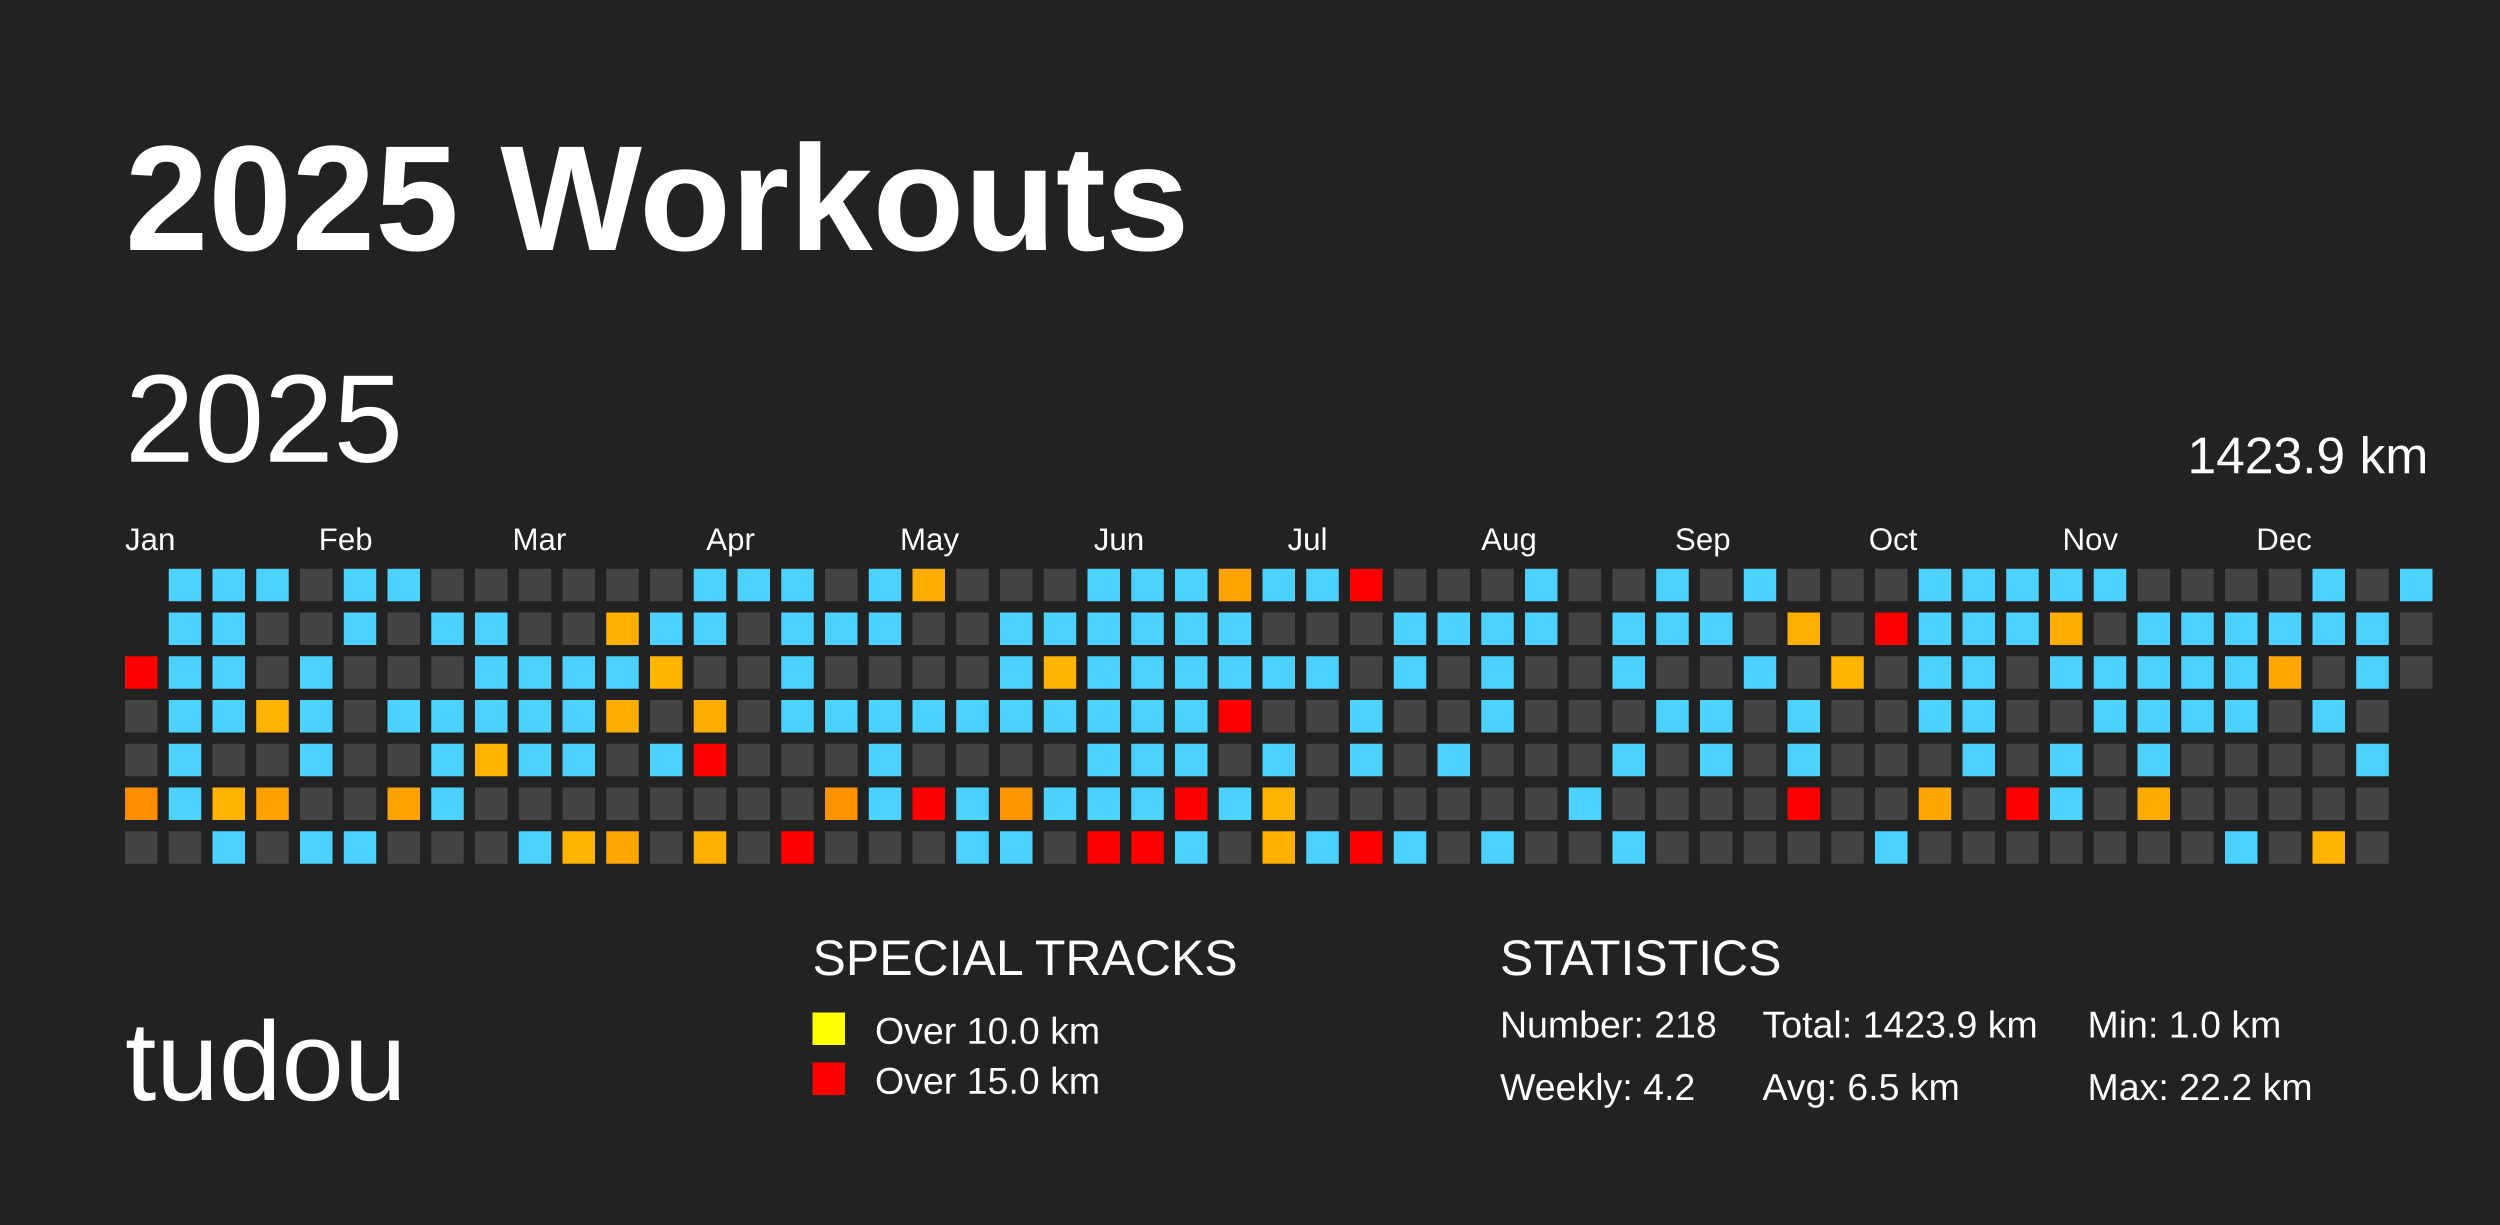
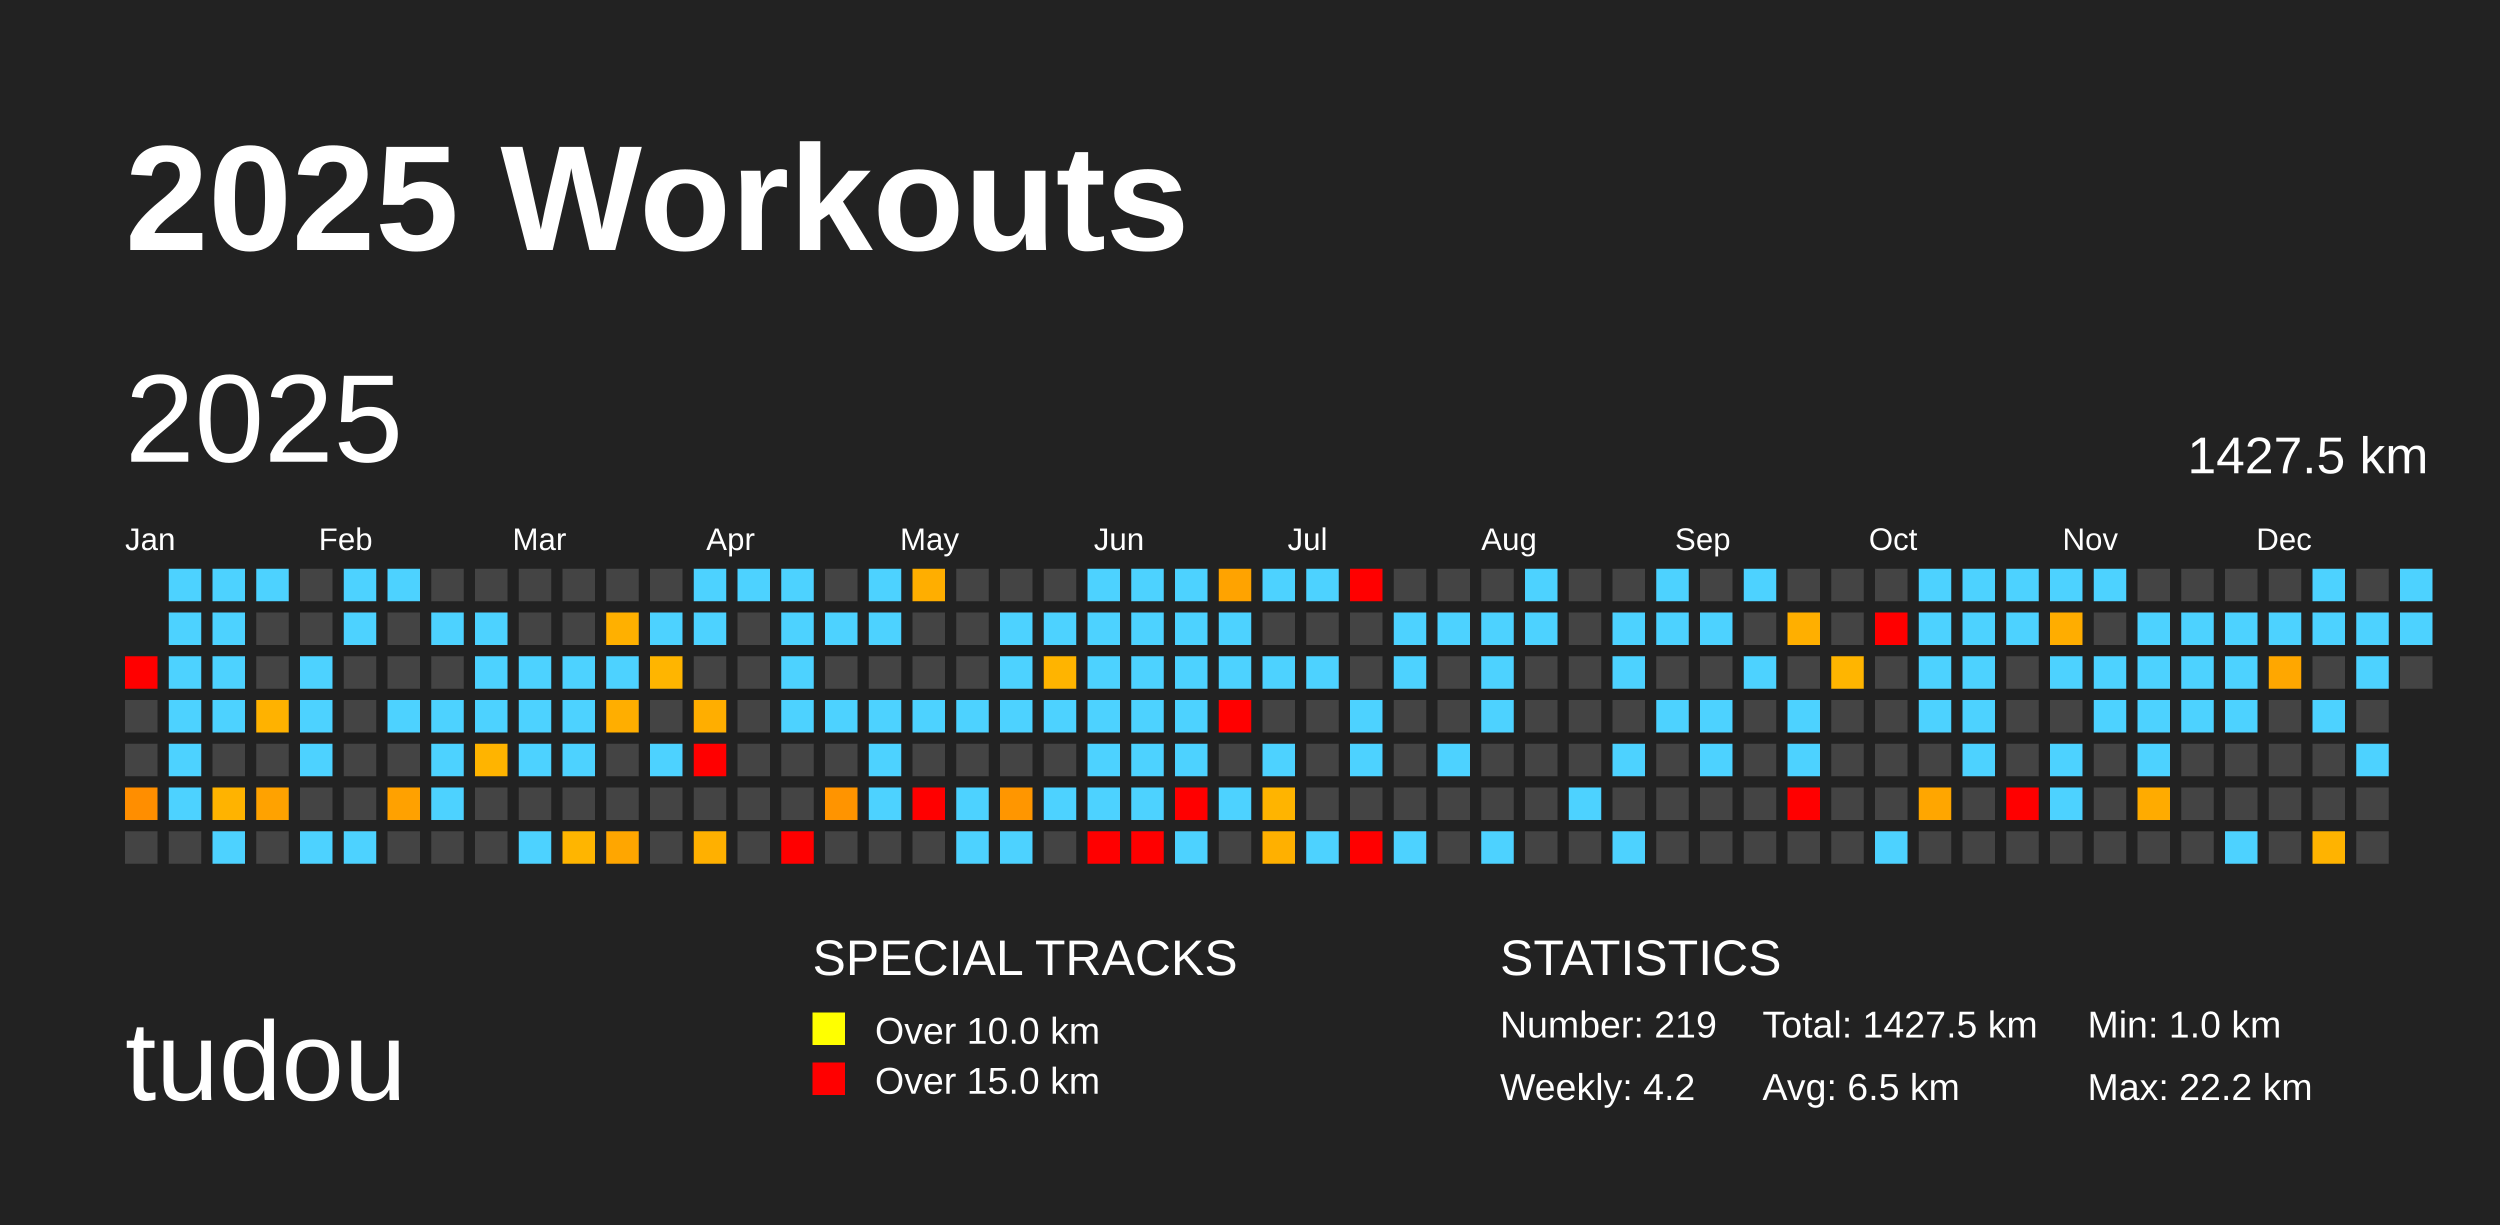
<svg xmlns="http://www.w3.org/2000/svg" baseProfile="full" height="98mm" version="1.1" viewBox="0,0,200,98" width="200mm">
  <defs />
  <rect fill="#222222" height="98" width="200" x="0" y="0" />
  <text fill="#FFFFFF" style="font-size:12px; font-family:Arial; font-weight:bold;" x="10" y="20">2025 Workouts</text>
  <text fill="#FFFFFF" style="font-size:9px; font-family:Arial" x="10" y="88">tudou</text>
  <text fill="#FFFFFF" style="font-size:4px; font-family:Arial" x="65" y="78">SPECIAL TRACKS</text>
  <rect fill="yellow" height="2.6" width="2.6" x="65" y="81" />
  <text fill="#FFFFFF" style="font-size:3px; font-family:Arial" x="70" y="83.5">Over 10.0 km</text>
  <rect fill="red" height="2.6" width="2.6" x="65" y="85" />
  <text fill="#FFFFFF" style="font-size:3px; font-family:Arial" x="70" y="87.5">Over 15.0 km</text>
  <text fill="#FFFFFF" style="font-size:4px; font-family:Arial" x="120" y="78">STATISTICS</text>
-   <text fill="#FFFFFF" style="font-size:3px; font-family:Arial" x="120" y="83">Number: 218</text>
+   <text fill="#FFFFFF" style="font-size:3px; font-family:Arial" x="120" y="83">Number: 219</text>
  <text fill="#FFFFFF" style="font-size:3px; font-family:Arial" x="120" y="88">Weekly: 4.2</text>
-   <text fill="#FFFFFF" style="font-size:3px; font-family:Arial" x="141" y="83">Total: 1423.9 km</text>
+   <text fill="#FFFFFF" style="font-size:3px; font-family:Arial" x="141" y="83">Total: 1427.5 km</text>
  <text fill="#FFFFFF" style="font-size:3px; font-family:Arial" x="141" y="88">Avg: 6.5 km</text>
  <text fill="#FFFFFF" style="font-size:3px; font-family:Arial" x="167" y="83">Min: 1.0 km</text>
  <text fill="#FFFFFF" style="font-size:3px; font-family:Arial" x="167" y="88">Max: 22.2 km</text>
  <text dominant-baseline="hanging" fill="#FFFFFF" style="font-size:10.0px; font-family:Arial;" x="10" y="30">2025</text>
-   <text dominant-baseline="hanging" fill="#FFFFFF" style="font-size:4.125px; font-family:Arial;" x="175" y="35">1423.9 km</text>
+   <text dominant-baseline="hanging" fill="#FFFFFF" style="font-size:4.125px; font-family:Arial;" x="175" y="35">1427.5 km</text>
  <text fill="#FFFFFF" style="font-size:2.5px; font-family:Arial" x="10.0" y="44">Jan</text>
  <text fill="#FFFFFF" style="font-size:2.5px; font-family:Arial" x="25.5" y="44">Feb</text>
  <text fill="#FFFFFF" style="font-size:2.5px; font-family:Arial" x="41.0" y="44">Mar</text>
  <text fill="#FFFFFF" style="font-size:2.5px; font-family:Arial" x="56.5" y="44">Apr</text>
  <text fill="#FFFFFF" style="font-size:2.5px; font-family:Arial" x="72.0" y="44">May</text>
  <text fill="#FFFFFF" style="font-size:2.5px; font-family:Arial" x="87.5" y="44">Jun</text>
  <text fill="#FFFFFF" style="font-size:2.5px; font-family:Arial" x="103.0" y="44">Jul</text>
  <text fill="#FFFFFF" style="font-size:2.5px; font-family:Arial" x="118.5" y="44">Aug</text>
  <text fill="#FFFFFF" style="font-size:2.5px; font-family:Arial" x="134.0" y="44">Sep</text>
  <text fill="#FFFFFF" style="font-size:2.5px; font-family:Arial" x="149.5" y="44">Oct</text>
  <text fill="#FFFFFF" style="font-size:2.5px; font-family:Arial" x="165.0" y="44">Nov</text>
  <text fill="#FFFFFF" style="font-size:2.5px; font-family:Arial" x="180.5" y="44">Dec</text>
  <rect fill="red" height="2.6" width="2.6" x="10.0" y="52.5" />
  <rect fill="#444444" height="2.6" width="2.6" x="10.0" y="56.0" />
  <rect fill="#444444" height="2.6" width="2.6" x="10.0" y="59.5" />
  <rect fill="#ff8e00" height="2.6" width="2.6" x="10.0" y="63.0" />
  <rect fill="#444444" height="2.6" width="2.6" x="10.0" y="66.5" />
  <rect fill="#4dd2ff" height="2.6" width="2.6" x="13.5" y="45.5" />
  <rect fill="#4dd2ff" height="2.6" width="2.6" x="13.5" y="49.0" />
  <rect fill="#4dd2ff" height="2.6" width="2.6" x="13.5" y="52.5" />
  <rect fill="#4dd2ff" height="2.6" width="2.6" x="13.5" y="56.0" />
  <rect fill="#4dd2ff" height="2.6" width="2.6" x="13.5" y="59.5" />
  <rect fill="#4dd2ff" height="2.6" width="2.6" x="13.5" y="63.0" />
  <rect fill="#444444" height="2.6" width="2.6" x="13.5" y="66.5" />
  <rect fill="#4dd2ff" height="2.6" width="2.6" x="17.0" y="45.5" />
  <rect fill="#4dd2ff" height="2.6" width="2.6" x="17.0" y="49.0" />
  <rect fill="#4dd2ff" height="2.6" width="2.6" x="17.0" y="52.5" />
  <rect fill="#4dd2ff" height="2.6" width="2.6" x="17.0" y="56.0" />
  <rect fill="#444444" height="2.6" width="2.6" x="17.0" y="59.5" />
  <rect fill="#ffb300" height="2.6" width="2.6" x="17.0" y="63.0" />
  <rect fill="#4dd2ff" height="2.6" width="2.6" x="17.0" y="66.5" />
  <rect fill="#4dd2ff" height="2.6" width="2.6" x="20.5" y="45.5" />
  <rect fill="#444444" height="2.6" width="2.6" x="20.5" y="49.0" />
  <rect fill="#444444" height="2.6" width="2.6" x="20.5" y="52.5" />
  <rect fill="#ffb200" height="2.6" width="2.6" x="20.5" y="56.0" />
  <rect fill="#444444" height="2.6" width="2.6" x="20.5" y="59.5" />
  <rect fill="#ffa200" height="2.6" width="2.6" x="20.5" y="63.0" />
  <rect fill="#444444" height="2.6" width="2.6" x="20.5" y="66.5" />
  <rect fill="#444444" height="2.6" width="2.6" x="24.0" y="45.5" />
  <rect fill="#444444" height="2.6" width="2.6" x="24.0" y="49.0" />
  <rect fill="#4dd2ff" height="2.6" width="2.6" x="24.0" y="52.5" />
  <rect fill="#4dd2ff" height="2.6" width="2.6" x="24.0" y="56.0" />
  <rect fill="#4dd2ff" height="2.6" width="2.6" x="24.0" y="59.5" />
  <rect fill="#444444" height="2.6" width="2.6" x="24.0" y="63.0" />
  <rect fill="#4dd2ff" height="2.6" width="2.6" x="24.0" y="66.5" />
  <rect fill="#4dd2ff" height="2.6" width="2.6" x="27.5" y="45.5" />
  <rect fill="#4dd2ff" height="2.6" width="2.6" x="27.5" y="49.0" />
  <rect fill="#444444" height="2.6" width="2.6" x="27.5" y="52.5" />
  <rect fill="#444444" height="2.6" width="2.6" x="27.5" y="56.0" />
  <rect fill="#444444" height="2.6" width="2.6" x="27.5" y="59.5" />
  <rect fill="#444444" height="2.6" width="2.6" x="27.5" y="63.0" />
  <rect fill="#4dd2ff" height="2.6" width="2.6" x="27.5" y="66.5" />
  <rect fill="#4dd2ff" height="2.6" width="2.6" x="31.0" y="45.5" />
  <rect fill="#444444" height="2.6" width="2.6" x="31.0" y="49.0" />
  <rect fill="#444444" height="2.6" width="2.6" x="31.0" y="52.5" />
  <rect fill="#4dd2ff" height="2.6" width="2.6" x="31.0" y="56.0" />
  <rect fill="#444444" height="2.6" width="2.6" x="31.0" y="59.5" />
  <rect fill="#ffa100" height="2.6" width="2.6" x="31.0" y="63.0" />
  <rect fill="#444444" height="2.6" width="2.6" x="31.0" y="66.5" />
  <rect fill="#444444" height="2.6" width="2.6" x="34.5" y="45.5" />
  <rect fill="#4dd2ff" height="2.6" width="2.6" x="34.5" y="49.0" />
  <rect fill="#444444" height="2.6" width="2.6" x="34.5" y="52.5" />
  <rect fill="#4dd2ff" height="2.6" width="2.6" x="34.5" y="56.0" />
  <rect fill="#4dd2ff" height="2.6" width="2.6" x="34.5" y="59.5" />
  <rect fill="#4dd2ff" height="2.6" width="2.6" x="34.5" y="63.0" />
  <rect fill="#444444" height="2.6" width="2.6" x="34.5" y="66.5" />
  <rect fill="#444444" height="2.6" width="2.6" x="38.0" y="45.5" />
  <rect fill="#4dd2ff" height="2.6" width="2.6" x="38.0" y="49.0" />
  <rect fill="#4dd2ff" height="2.6" width="2.6" x="38.0" y="52.5" />
  <rect fill="#4dd2ff" height="2.6" width="2.6" x="38.0" y="56.0" />
  <rect fill="#ffb400" height="2.6" width="2.6" x="38.0" y="59.5" />
  <rect fill="#444444" height="2.6" width="2.6" x="38.0" y="63.0" />
  <rect fill="#444444" height="2.6" width="2.6" x="38.0" y="66.5" />
  <rect fill="#444444" height="2.6" width="2.6" x="41.5" y="45.5" />
  <rect fill="#444444" height="2.6" width="2.6" x="41.5" y="49.0" />
  <rect fill="#4dd2ff" height="2.6" width="2.6" x="41.5" y="52.5" />
  <rect fill="#4dd2ff" height="2.6" width="2.6" x="41.5" y="56.0" />
  <rect fill="#4dd2ff" height="2.6" width="2.6" x="41.5" y="59.5" />
  <rect fill="#444444" height="2.6" width="2.6" x="41.5" y="63.0" />
  <rect fill="#4dd2ff" height="2.6" width="2.6" x="41.5" y="66.5" />
  <rect fill="#444444" height="2.6" width="2.6" x="45.0" y="45.5" />
  <rect fill="#444444" height="2.6" width="2.6" x="45.0" y="49.0" />
  <rect fill="#4dd2ff" height="2.6" width="2.6" x="45.0" y="52.5" />
  <rect fill="#4dd2ff" height="2.6" width="2.6" x="45.0" y="56.0" />
  <rect fill="#4dd2ff" height="2.6" width="2.6" x="45.0" y="59.5" />
  <rect fill="#444444" height="2.6" width="2.6" x="45.0" y="63.0" />
  <rect fill="#ffb500" height="2.6" width="2.6" x="45.0" y="66.5" />
  <rect fill="#444444" height="2.6" width="2.6" x="48.5" y="45.5" />
  <rect fill="#ffb000" height="2.6" width="2.6" x="48.5" y="49.0" />
  <rect fill="#4dd2ff" height="2.6" width="2.6" x="48.5" y="52.5" />
  <rect fill="#ffae00" height="2.6" width="2.6" x="48.5" y="56.0" />
  <rect fill="#444444" height="2.6" width="2.6" x="48.5" y="59.5" />
  <rect fill="#444444" height="2.6" width="2.6" x="48.5" y="63.0" />
  <rect fill="#ffa600" height="2.6" width="2.6" x="48.5" y="66.5" />
  <rect fill="#444444" height="2.6" width="2.6" x="52.0" y="45.5" />
  <rect fill="#4dd2ff" height="2.6" width="2.6" x="52.0" y="49.0" />
  <rect fill="#ffb500" height="2.6" width="2.6" x="52.0" y="52.5" />
  <rect fill="#444444" height="2.6" width="2.6" x="52.0" y="56.0" />
  <rect fill="#4dd2ff" height="2.6" width="2.6" x="52.0" y="59.5" />
  <rect fill="#444444" height="2.6" width="2.6" x="52.0" y="63.0" />
  <rect fill="#444444" height="2.6" width="2.6" x="52.0" y="66.5" />
  <rect fill="#4dd2ff" height="2.6" width="2.6" x="55.5" y="45.5" />
  <rect fill="#4dd2ff" height="2.6" width="2.6" x="55.5" y="49.0" />
  <rect fill="#444444" height="2.6" width="2.6" x="55.5" y="52.5" />
  <rect fill="#ffae00" height="2.6" width="2.6" x="55.5" y="56.0" />
  <rect fill="red" height="2.6" width="2.6" x="55.5" y="59.5" />
  <rect fill="#444444" height="2.6" width="2.6" x="55.5" y="63.0" />
  <rect fill="#ffb000" height="2.6" width="2.6" x="55.5" y="66.5" />
  <rect fill="#4dd2ff" height="2.6" width="2.6" x="59.0" y="45.5" />
  <rect fill="#444444" height="2.6" width="2.6" x="59.0" y="49.0" />
  <rect fill="#444444" height="2.6" width="2.6" x="59.0" y="52.5" />
  <rect fill="#444444" height="2.6" width="2.6" x="59.0" y="56.0" />
  <rect fill="#444444" height="2.6" width="2.6" x="59.0" y="59.5" />
  <rect fill="#444444" height="2.6" width="2.6" x="59.0" y="63.0" />
  <rect fill="#444444" height="2.6" width="2.6" x="59.0" y="66.5" />
  <rect fill="#4dd2ff" height="2.6" width="2.6" x="62.5" y="45.5" />
  <rect fill="#4dd2ff" height="2.6" width="2.6" x="62.5" y="49.0" />
  <rect fill="#4dd2ff" height="2.6" width="2.6" x="62.5" y="52.5" />
  <rect fill="#4dd2ff" height="2.6" width="2.6" x="62.5" y="56.0" />
  <rect fill="#444444" height="2.6" width="2.6" x="62.5" y="59.5" />
  <rect fill="#444444" height="2.6" width="2.6" x="62.5" y="63.0" />
  <rect fill="red" height="2.6" width="2.6" x="62.5" y="66.5" />
  <rect fill="#444444" height="2.6" width="2.6" x="66.0" y="45.5" />
  <rect fill="#4dd2ff" height="2.6" width="2.6" x="66.0" y="49.0" />
  <rect fill="#444444" height="2.6" width="2.6" x="66.0" y="52.5" />
  <rect fill="#4dd2ff" height="2.6" width="2.6" x="66.0" y="56.0" />
  <rect fill="#444444" height="2.6" width="2.6" x="66.0" y="59.5" />
  <rect fill="#ff9400" height="2.6" width="2.6" x="66.0" y="63.0" />
  <rect fill="#444444" height="2.6" width="2.6" x="66.0" y="66.5" />
  <rect fill="#4dd2ff" height="2.6" width="2.6" x="69.5" y="45.5" />
  <rect fill="#4dd2ff" height="2.6" width="2.6" x="69.5" y="49.0" />
  <rect fill="#444444" height="2.6" width="2.6" x="69.5" y="52.5" />
  <rect fill="#4dd2ff" height="2.6" width="2.6" x="69.5" y="56.0" />
  <rect fill="#4dd2ff" height="2.6" width="2.6" x="69.5" y="59.5" />
  <rect fill="#4dd2ff" height="2.6" width="2.6" x="69.5" y="63.0" />
  <rect fill="#444444" height="2.6" width="2.6" x="69.5" y="66.5" />
  <rect fill="#ffae00" height="2.6" width="2.6" x="73.0" y="45.5" />
  <rect fill="#444444" height="2.6" width="2.6" x="73.0" y="49.0" />
  <rect fill="#444444" height="2.6" width="2.6" x="73.0" y="52.5" />
  <rect fill="#4dd2ff" height="2.6" width="2.6" x="73.0" y="56.0" />
  <rect fill="#444444" height="2.6" width="2.6" x="73.0" y="59.5" />
  <rect fill="red" height="2.6" width="2.6" x="73.0" y="63.0" />
  <rect fill="#444444" height="2.6" width="2.6" x="73.0" y="66.5" />
  <rect fill="#444444" height="2.6" width="2.6" x="76.5" y="45.5" />
  <rect fill="#444444" height="2.6" width="2.6" x="76.5" y="49.0" />
  <rect fill="#444444" height="2.6" width="2.6" x="76.5" y="52.5" />
  <rect fill="#4dd2ff" height="2.6" width="2.6" x="76.5" y="56.0" />
  <rect fill="#444444" height="2.6" width="2.6" x="76.5" y="59.5" />
  <rect fill="#4dd2ff" height="2.6" width="2.6" x="76.5" y="63.0" />
  <rect fill="#4dd2ff" height="2.6" width="2.6" x="76.5" y="66.5" />
  <rect fill="#444444" height="2.6" width="2.6" x="80.0" y="45.5" />
  <rect fill="#4dd2ff" height="2.6" width="2.6" x="80.0" y="49.0" />
  <rect fill="#4dd2ff" height="2.6" width="2.6" x="80.0" y="52.5" />
  <rect fill="#4dd2ff" height="2.6" width="2.6" x="80.0" y="56.0" />
  <rect fill="#444444" height="2.6" width="2.6" x="80.0" y="59.5" />
  <rect fill="#ff9600" height="2.6" width="2.6" x="80.0" y="63.0" />
  <rect fill="#4dd2ff" height="2.6" width="2.6" x="80.0" y="66.5" />
  <rect fill="#444444" height="2.6" width="2.6" x="83.5" y="45.5" />
  <rect fill="#4dd2ff" height="2.6" width="2.6" x="83.5" y="49.0" />
  <rect fill="#ffb400" height="2.6" width="2.6" x="83.5" y="52.5" />
  <rect fill="#4dd2ff" height="2.6" width="2.6" x="83.5" y="56.0" />
  <rect fill="#444444" height="2.6" width="2.6" x="83.5" y="59.5" />
  <rect fill="#4dd2ff" height="2.6" width="2.6" x="83.5" y="63.0" />
  <rect fill="#444444" height="2.6" width="2.6" x="83.5" y="66.5" />
  <rect fill="#4dd2ff" height="2.6" width="2.6" x="87.0" y="45.5" />
  <rect fill="#4dd2ff" height="2.6" width="2.6" x="87.0" y="49.0" />
  <rect fill="#4dd2ff" height="2.6" width="2.6" x="87.0" y="52.5" />
  <rect fill="#4dd2ff" height="2.6" width="2.6" x="87.0" y="56.0" />
  <rect fill="#4dd2ff" height="2.6" width="2.6" x="87.0" y="59.5" />
  <rect fill="#4dd2ff" height="2.6" width="2.6" x="87.0" y="63.0" />
  <rect fill="red" height="2.6" width="2.6" x="87.0" y="66.5" />
  <rect fill="#4dd2ff" height="2.6" width="2.6" x="90.5" y="45.5" />
  <rect fill="#4dd2ff" height="2.6" width="2.6" x="90.5" y="49.0" />
  <rect fill="#4dd2ff" height="2.6" width="2.6" x="90.5" y="52.5" />
  <rect fill="#4dd2ff" height="2.6" width="2.6" x="90.5" y="56.0" />
  <rect fill="#4dd2ff" height="2.6" width="2.6" x="90.5" y="59.5" />
  <rect fill="#4dd2ff" height="2.6" width="2.6" x="90.5" y="63.0" />
  <rect fill="red" height="2.6" width="2.6" x="90.5" y="66.5" />
  <rect fill="#4dd2ff" height="2.6" width="2.6" x="94.0" y="45.5" />
  <rect fill="#4dd2ff" height="2.6" width="2.6" x="94.0" y="49.0" />
  <rect fill="#4dd2ff" height="2.6" width="2.6" x="94.0" y="52.5" />
  <rect fill="#4dd2ff" height="2.6" width="2.6" x="94.0" y="56.0" />
  <rect fill="#4dd2ff" height="2.6" width="2.6" x="94.0" y="59.5" />
  <rect fill="red" height="2.6" width="2.6" x="94.0" y="63.0" />
  <rect fill="#4dd2ff" height="2.6" width="2.6" x="94.0" y="66.5" />
  <rect fill="#ffa300" height="2.6" width="2.6" x="97.5" y="45.5" />
  <rect fill="#4dd2ff" height="2.6" width="2.6" x="97.5" y="49.0" />
  <rect fill="#4dd2ff" height="2.6" width="2.6" x="97.5" y="52.5" />
  <rect fill="red" height="2.6" width="2.6" x="97.5" y="56.0" />
  <rect fill="#444444" height="2.6" width="2.6" x="97.5" y="59.5" />
  <rect fill="#4dd2ff" height="2.6" width="2.6" x="97.5" y="63.0" />
  <rect fill="#444444" height="2.6" width="2.6" x="97.5" y="66.5" />
  <rect fill="#4dd2ff" height="2.6" width="2.6" x="101.0" y="45.5" />
  <rect fill="#444444" height="2.6" width="2.6" x="101.0" y="49.0" />
  <rect fill="#4dd2ff" height="2.6" width="2.6" x="101.0" y="52.5" />
  <rect fill="#444444" height="2.6" width="2.6" x="101.0" y="56.0" />
  <rect fill="#4dd2ff" height="2.6" width="2.6" x="101.0" y="59.5" />
  <rect fill="#ffb400" height="2.6" width="2.6" x="101.0" y="63.0" />
  <rect fill="#ffb000" height="2.6" width="2.6" x="101.0" y="66.5" />
  <rect fill="#4dd2ff" height="2.6" width="2.6" x="104.5" y="45.5" />
  <rect fill="#444444" height="2.6" width="2.6" x="104.5" y="49.0" />
  <rect fill="#4dd2ff" height="2.6" width="2.6" x="104.5" y="52.5" />
  <rect fill="#444444" height="2.6" width="2.6" x="104.5" y="56.0" />
  <rect fill="#444444" height="2.6" width="2.6" x="104.5" y="59.5" />
  <rect fill="#444444" height="2.6" width="2.6" x="104.5" y="63.0" />
  <rect fill="#4dd2ff" height="2.6" width="2.6" x="104.5" y="66.5" />
  <rect fill="red" height="2.6" width="2.6" x="108.0" y="45.5" />
  <rect fill="#444444" height="2.6" width="2.6" x="108.0" y="49.0" />
  <rect fill="#444444" height="2.6" width="2.6" x="108.0" y="52.5" />
  <rect fill="#4dd2ff" height="2.6" width="2.6" x="108.0" y="56.0" />
  <rect fill="#4dd2ff" height="2.6" width="2.6" x="108.0" y="59.5" />
  <rect fill="#444444" height="2.6" width="2.6" x="108.0" y="63.0" />
  <rect fill="red" height="2.6" width="2.6" x="108.0" y="66.5" />
  <rect fill="#444444" height="2.6" width="2.6" x="111.5" y="45.5" />
  <rect fill="#4dd2ff" height="2.6" width="2.6" x="111.5" y="49.0" />
  <rect fill="#4dd2ff" height="2.6" width="2.6" x="111.5" y="52.5" />
  <rect fill="#444444" height="2.6" width="2.6" x="111.5" y="56.0" />
  <rect fill="#444444" height="2.6" width="2.6" x="111.5" y="59.5" />
  <rect fill="#444444" height="2.6" width="2.6" x="111.5" y="63.0" />
  <rect fill="#4dd2ff" height="2.6" width="2.6" x="111.5" y="66.5" />
  <rect fill="#444444" height="2.6" width="2.6" x="115.0" y="45.5" />
  <rect fill="#4dd2ff" height="2.6" width="2.6" x="115.0" y="49.0" />
  <rect fill="#444444" height="2.6" width="2.6" x="115.0" y="52.5" />
  <rect fill="#444444" height="2.6" width="2.6" x="115.0" y="56.0" />
  <rect fill="#4dd2ff" height="2.6" width="2.6" x="115.0" y="59.5" />
  <rect fill="#444444" height="2.6" width="2.6" x="115.0" y="63.0" />
  <rect fill="#444444" height="2.6" width="2.6" x="115.0" y="66.5" />
  <rect fill="#444444" height="2.6" width="2.6" x="118.5" y="45.5" />
  <rect fill="#4dd2ff" height="2.6" width="2.6" x="118.5" y="49.0" />
  <rect fill="#4dd2ff" height="2.6" width="2.6" x="118.5" y="52.5" />
  <rect fill="#4dd2ff" height="2.6" width="2.6" x="118.5" y="56.0" />
  <rect fill="#444444" height="2.6" width="2.6" x="118.5" y="59.5" />
  <rect fill="#444444" height="2.6" width="2.6" x="118.5" y="63.0" />
  <rect fill="#4dd2ff" height="2.6" width="2.6" x="118.5" y="66.5" />
  <rect fill="#4dd2ff" height="2.6" width="2.6" x="122.0" y="45.5" />
  <rect fill="#4dd2ff" height="2.6" width="2.6" x="122.0" y="49.0" />
  <rect fill="#444444" height="2.6" width="2.6" x="122.0" y="52.5" />
  <rect fill="#444444" height="2.6" width="2.6" x="122.0" y="56.0" />
  <rect fill="#444444" height="2.6" width="2.6" x="122.0" y="59.5" />
  <rect fill="#444444" height="2.6" width="2.6" x="122.0" y="63.0" />
  <rect fill="#444444" height="2.6" width="2.6" x="122.0" y="66.5" />
  <rect fill="#444444" height="2.6" width="2.6" x="125.5" y="45.5" />
  <rect fill="#444444" height="2.6" width="2.6" x="125.5" y="49.0" />
  <rect fill="#444444" height="2.6" width="2.6" x="125.5" y="52.5" />
  <rect fill="#444444" height="2.6" width="2.6" x="125.5" y="56.0" />
  <rect fill="#444444" height="2.6" width="2.6" x="125.5" y="59.5" />
  <rect fill="#4dd2ff" height="2.6" width="2.6" x="125.5" y="63.0" />
  <rect fill="#444444" height="2.6" width="2.6" x="125.5" y="66.5" />
  <rect fill="#444444" height="2.6" width="2.6" x="129.0" y="45.5" />
  <rect fill="#4dd2ff" height="2.6" width="2.6" x="129.0" y="49.0" />
  <rect fill="#4dd2ff" height="2.6" width="2.6" x="129.0" y="52.5" />
  <rect fill="#444444" height="2.6" width="2.6" x="129.0" y="56.0" />
  <rect fill="#4dd2ff" height="2.6" width="2.6" x="129.0" y="59.5" />
  <rect fill="#444444" height="2.6" width="2.6" x="129.0" y="63.0" />
  <rect fill="#4dd2ff" height="2.6" width="2.6" x="129.0" y="66.5" />
  <rect fill="#4dd2ff" height="2.6" width="2.6" x="132.5" y="45.5" />
  <rect fill="#4dd2ff" height="2.6" width="2.6" x="132.5" y="49.0" />
  <rect fill="#444444" height="2.6" width="2.6" x="132.5" y="52.5" />
  <rect fill="#4dd2ff" height="2.6" width="2.6" x="132.5" y="56.0" />
  <rect fill="#444444" height="2.6" width="2.6" x="132.5" y="59.5" />
  <rect fill="#444444" height="2.6" width="2.6" x="132.5" y="63.0" />
  <rect fill="#444444" height="2.6" width="2.6" x="132.5" y="66.5" />
  <rect fill="#444444" height="2.6" width="2.6" x="136.0" y="45.5" />
  <rect fill="#4dd2ff" height="2.6" width="2.6" x="136.0" y="49.0" />
  <rect fill="#444444" height="2.6" width="2.6" x="136.0" y="52.5" />
  <rect fill="#4dd2ff" height="2.6" width="2.6" x="136.0" y="56.0" />
  <rect fill="#4dd2ff" height="2.6" width="2.6" x="136.0" y="59.5" />
  <rect fill="#444444" height="2.6" width="2.6" x="136.0" y="63.0" />
  <rect fill="#444444" height="2.6" width="2.6" x="136.0" y="66.5" />
  <rect fill="#4dd2ff" height="2.6" width="2.6" x="139.5" y="45.5" />
  <rect fill="#444444" height="2.6" width="2.6" x="139.5" y="49.0" />
  <rect fill="#4dd2ff" height="2.6" width="2.6" x="139.5" y="52.5" />
  <rect fill="#444444" height="2.6" width="2.6" x="139.5" y="56.0" />
  <rect fill="#444444" height="2.6" width="2.6" x="139.5" y="59.5" />
  <rect fill="#444444" height="2.6" width="2.6" x="139.5" y="63.0" />
  <rect fill="#444444" height="2.6" width="2.6" x="139.5" y="66.5" />
  <rect fill="#444444" height="2.6" width="2.6" x="143.0" y="45.5" />
  <rect fill="#ffaf00" height="2.6" width="2.6" x="143.0" y="49.0" />
  <rect fill="#444444" height="2.6" width="2.6" x="143.0" y="52.5" />
  <rect fill="#4dd2ff" height="2.6" width="2.6" x="143.0" y="56.0" />
  <rect fill="#4dd2ff" height="2.6" width="2.6" x="143.0" y="59.5" />
  <rect fill="red" height="2.6" width="2.6" x="143.0" y="63.0" />
  <rect fill="#444444" height="2.6" width="2.6" x="143.0" y="66.5" />
  <rect fill="#444444" height="2.6" width="2.6" x="146.5" y="45.5" />
  <rect fill="#444444" height="2.6" width="2.6" x="146.5" y="49.0" />
  <rect fill="#ffb500" height="2.6" width="2.6" x="146.5" y="52.5" />
  <rect fill="#444444" height="2.6" width="2.6" x="146.5" y="56.0" />
  <rect fill="#444444" height="2.6" width="2.6" x="146.5" y="59.5" />
  <rect fill="#444444" height="2.6" width="2.6" x="146.5" y="63.0" />
  <rect fill="#444444" height="2.6" width="2.6" x="146.5" y="66.5" />
  <rect fill="#444444" height="2.6" width="2.6" x="150.0" y="45.5" />
  <rect fill="red" height="2.6" width="2.6" x="150.0" y="49.0" />
  <rect fill="#444444" height="2.6" width="2.6" x="150.0" y="52.5" />
  <rect fill="#444444" height="2.6" width="2.6" x="150.0" y="56.0" />
  <rect fill="#444444" height="2.6" width="2.6" x="150.0" y="59.5" />
  <rect fill="#444444" height="2.6" width="2.6" x="150.0" y="63.0" />
  <rect fill="#4dd2ff" height="2.6" width="2.6" x="150.0" y="66.5" />
  <rect fill="#4dd2ff" height="2.6" width="2.6" x="153.5" y="45.5" />
  <rect fill="#4dd2ff" height="2.6" width="2.6" x="153.5" y="49.0" />
  <rect fill="#4dd2ff" height="2.6" width="2.6" x="153.5" y="52.5" />
  <rect fill="#4dd2ff" height="2.6" width="2.6" x="153.5" y="56.0" />
  <rect fill="#444444" height="2.6" width="2.6" x="153.5" y="59.5" />
  <rect fill="#ffa600" height="2.6" width="2.6" x="153.5" y="63.0" />
  <rect fill="#444444" height="2.6" width="2.6" x="153.5" y="66.5" />
  <rect fill="#4dd2ff" height="2.6" width="2.6" x="157.0" y="45.5" />
  <rect fill="#4dd2ff" height="2.6" width="2.6" x="157.0" y="49.0" />
  <rect fill="#4dd2ff" height="2.6" width="2.6" x="157.0" y="52.5" />
  <rect fill="#4dd2ff" height="2.6" width="2.6" x="157.0" y="56.0" />
  <rect fill="#4dd2ff" height="2.6" width="2.6" x="157.0" y="59.5" />
  <rect fill="#444444" height="2.6" width="2.6" x="157.0" y="63.0" />
  <rect fill="#444444" height="2.6" width="2.6" x="157.0" y="66.5" />
  <rect fill="#4dd2ff" height="2.6" width="2.6" x="160.5" y="45.5" />
  <rect fill="#4dd2ff" height="2.6" width="2.6" x="160.5" y="49.0" />
  <rect fill="#444444" height="2.6" width="2.6" x="160.5" y="52.5" />
  <rect fill="#444444" height="2.6" width="2.6" x="160.5" y="56.0" />
  <rect fill="#444444" height="2.6" width="2.6" x="160.5" y="59.5" />
  <rect fill="red" height="2.6" width="2.6" x="160.5" y="63.0" />
  <rect fill="#444444" height="2.6" width="2.6" x="160.5" y="66.5" />
  <rect fill="#4dd2ff" height="2.6" width="2.6" x="164.0" y="45.5" />
  <rect fill="#ffad00" height="2.6" width="2.6" x="164.0" y="49.0" />
  <rect fill="#4dd2ff" height="2.6" width="2.6" x="164.0" y="52.5" />
  <rect fill="#444444" height="2.6" width="2.6" x="164.0" y="56.0" />
  <rect fill="#4dd2ff" height="2.6" width="2.6" x="164.0" y="59.5" />
  <rect fill="#4dd2ff" height="2.6" width="2.6" x="164.0" y="63.0" />
  <rect fill="#444444" height="2.6" width="2.6" x="164.0" y="66.5" />
  <rect fill="#4dd2ff" height="2.6" width="2.6" x="167.5" y="45.5" />
  <rect fill="#444444" height="2.6" width="2.6" x="167.5" y="49.0" />
  <rect fill="#4dd2ff" height="2.6" width="2.6" x="167.5" y="52.5" />
  <rect fill="#4dd2ff" height="2.6" width="2.6" x="167.5" y="56.0" />
  <rect fill="#444444" height="2.6" width="2.6" x="167.5" y="59.5" />
  <rect fill="#444444" height="2.6" width="2.6" x="167.5" y="63.0" />
  <rect fill="#444444" height="2.6" width="2.6" x="167.5" y="66.5" />
  <rect fill="#444444" height="2.6" width="2.6" x="171.0" y="45.5" />
  <rect fill="#4dd2ff" height="2.6" width="2.6" x="171.0" y="49.0" />
  <rect fill="#4dd2ff" height="2.6" width="2.6" x="171.0" y="52.5" />
  <rect fill="#4dd2ff" height="2.6" width="2.6" x="171.0" y="56.0" />
  <rect fill="#4dd2ff" height="2.6" width="2.6" x="171.0" y="59.5" />
  <rect fill="#ffab00" height="2.6" width="2.6" x="171.0" y="63.0" />
  <rect fill="#444444" height="2.6" width="2.6" x="171.0" y="66.5" />
  <rect fill="#444444" height="2.6" width="2.6" x="174.5" y="45.5" />
  <rect fill="#4dd2ff" height="2.6" width="2.6" x="174.5" y="49.0" />
  <rect fill="#4dd2ff" height="2.6" width="2.6" x="174.5" y="52.5" />
  <rect fill="#4dd2ff" height="2.6" width="2.6" x="174.5" y="56.0" />
  <rect fill="#444444" height="2.6" width="2.6" x="174.5" y="59.5" />
  <rect fill="#444444" height="2.6" width="2.6" x="174.5" y="63.0" />
  <rect fill="#444444" height="2.6" width="2.6" x="174.5" y="66.5" />
  <rect fill="#444444" height="2.6" width="2.6" x="178.0" y="45.5" />
  <rect fill="#4dd2ff" height="2.6" width="2.6" x="178.0" y="49.0" />
  <rect fill="#4dd2ff" height="2.6" width="2.6" x="178.0" y="52.5" />
  <rect fill="#4dd2ff" height="2.6" width="2.6" x="178.0" y="56.0" />
  <rect fill="#444444" height="2.6" width="2.6" x="178.0" y="59.5" />
  <rect fill="#444444" height="2.6" width="2.6" x="178.0" y="63.0" />
  <rect fill="#4dd2ff" height="2.6" width="2.6" x="178.0" y="66.5" />
  <rect fill="#444444" height="2.6" width="2.6" x="181.5" y="45.5" />
  <rect fill="#4dd2ff" height="2.6" width="2.6" x="181.5" y="49.0" />
  <rect fill="#ffa700" height="2.6" width="2.6" x="181.5" y="52.5" />
  <rect fill="#444444" height="2.6" width="2.6" x="181.5" y="56.0" />
  <rect fill="#444444" height="2.6" width="2.6" x="181.5" y="59.5" />
  <rect fill="#444444" height="2.6" width="2.6" x="181.5" y="63.0" />
  <rect fill="#444444" height="2.6" width="2.6" x="181.5" y="66.5" />
  <rect fill="#4dd2ff" height="2.6" width="2.6" x="185.0" y="45.5" />
  <rect fill="#4dd2ff" height="2.6" width="2.6" x="185.0" y="49.0" />
  <rect fill="#444444" height="2.6" width="2.6" x="185.0" y="52.5" />
  <rect fill="#4dd2ff" height="2.6" width="2.6" x="185.0" y="56.0" />
  <rect fill="#444444" height="2.6" width="2.6" x="185.0" y="59.5" />
  <rect fill="#444444" height="2.6" width="2.6" x="185.0" y="63.0" />
  <rect fill="#ffb300" height="2.6" width="2.6" x="185.0" y="66.5" />
  <rect fill="#444444" height="2.6" width="2.6" x="188.5" y="45.5" />
  <rect fill="#4dd2ff" height="2.6" width="2.6" x="188.5" y="49.0" />
  <rect fill="#4dd2ff" height="2.6" width="2.6" x="188.5" y="52.5" />
  <rect fill="#444444" height="2.6" width="2.6" x="188.5" y="56.0" />
  <rect fill="#4dd2ff" height="2.6" width="2.6" x="188.5" y="59.5" />
  <rect fill="#444444" height="2.6" width="2.6" x="188.5" y="63.0" />
  <rect fill="#444444" height="2.6" width="2.6" x="188.5" y="66.5" />
  <rect fill="#4dd2ff" height="2.6" width="2.6" x="192.0" y="45.5" />
-   <rect fill="#444444" height="2.6" width="2.6" x="192.0" y="49.0" />
+   <rect fill="#4dd2ff" height="2.6" width="2.6" x="192.0" y="49.0" />
  <rect fill="#444444" height="2.6" width="2.6" x="192.0" y="52.5" />
</svg>
